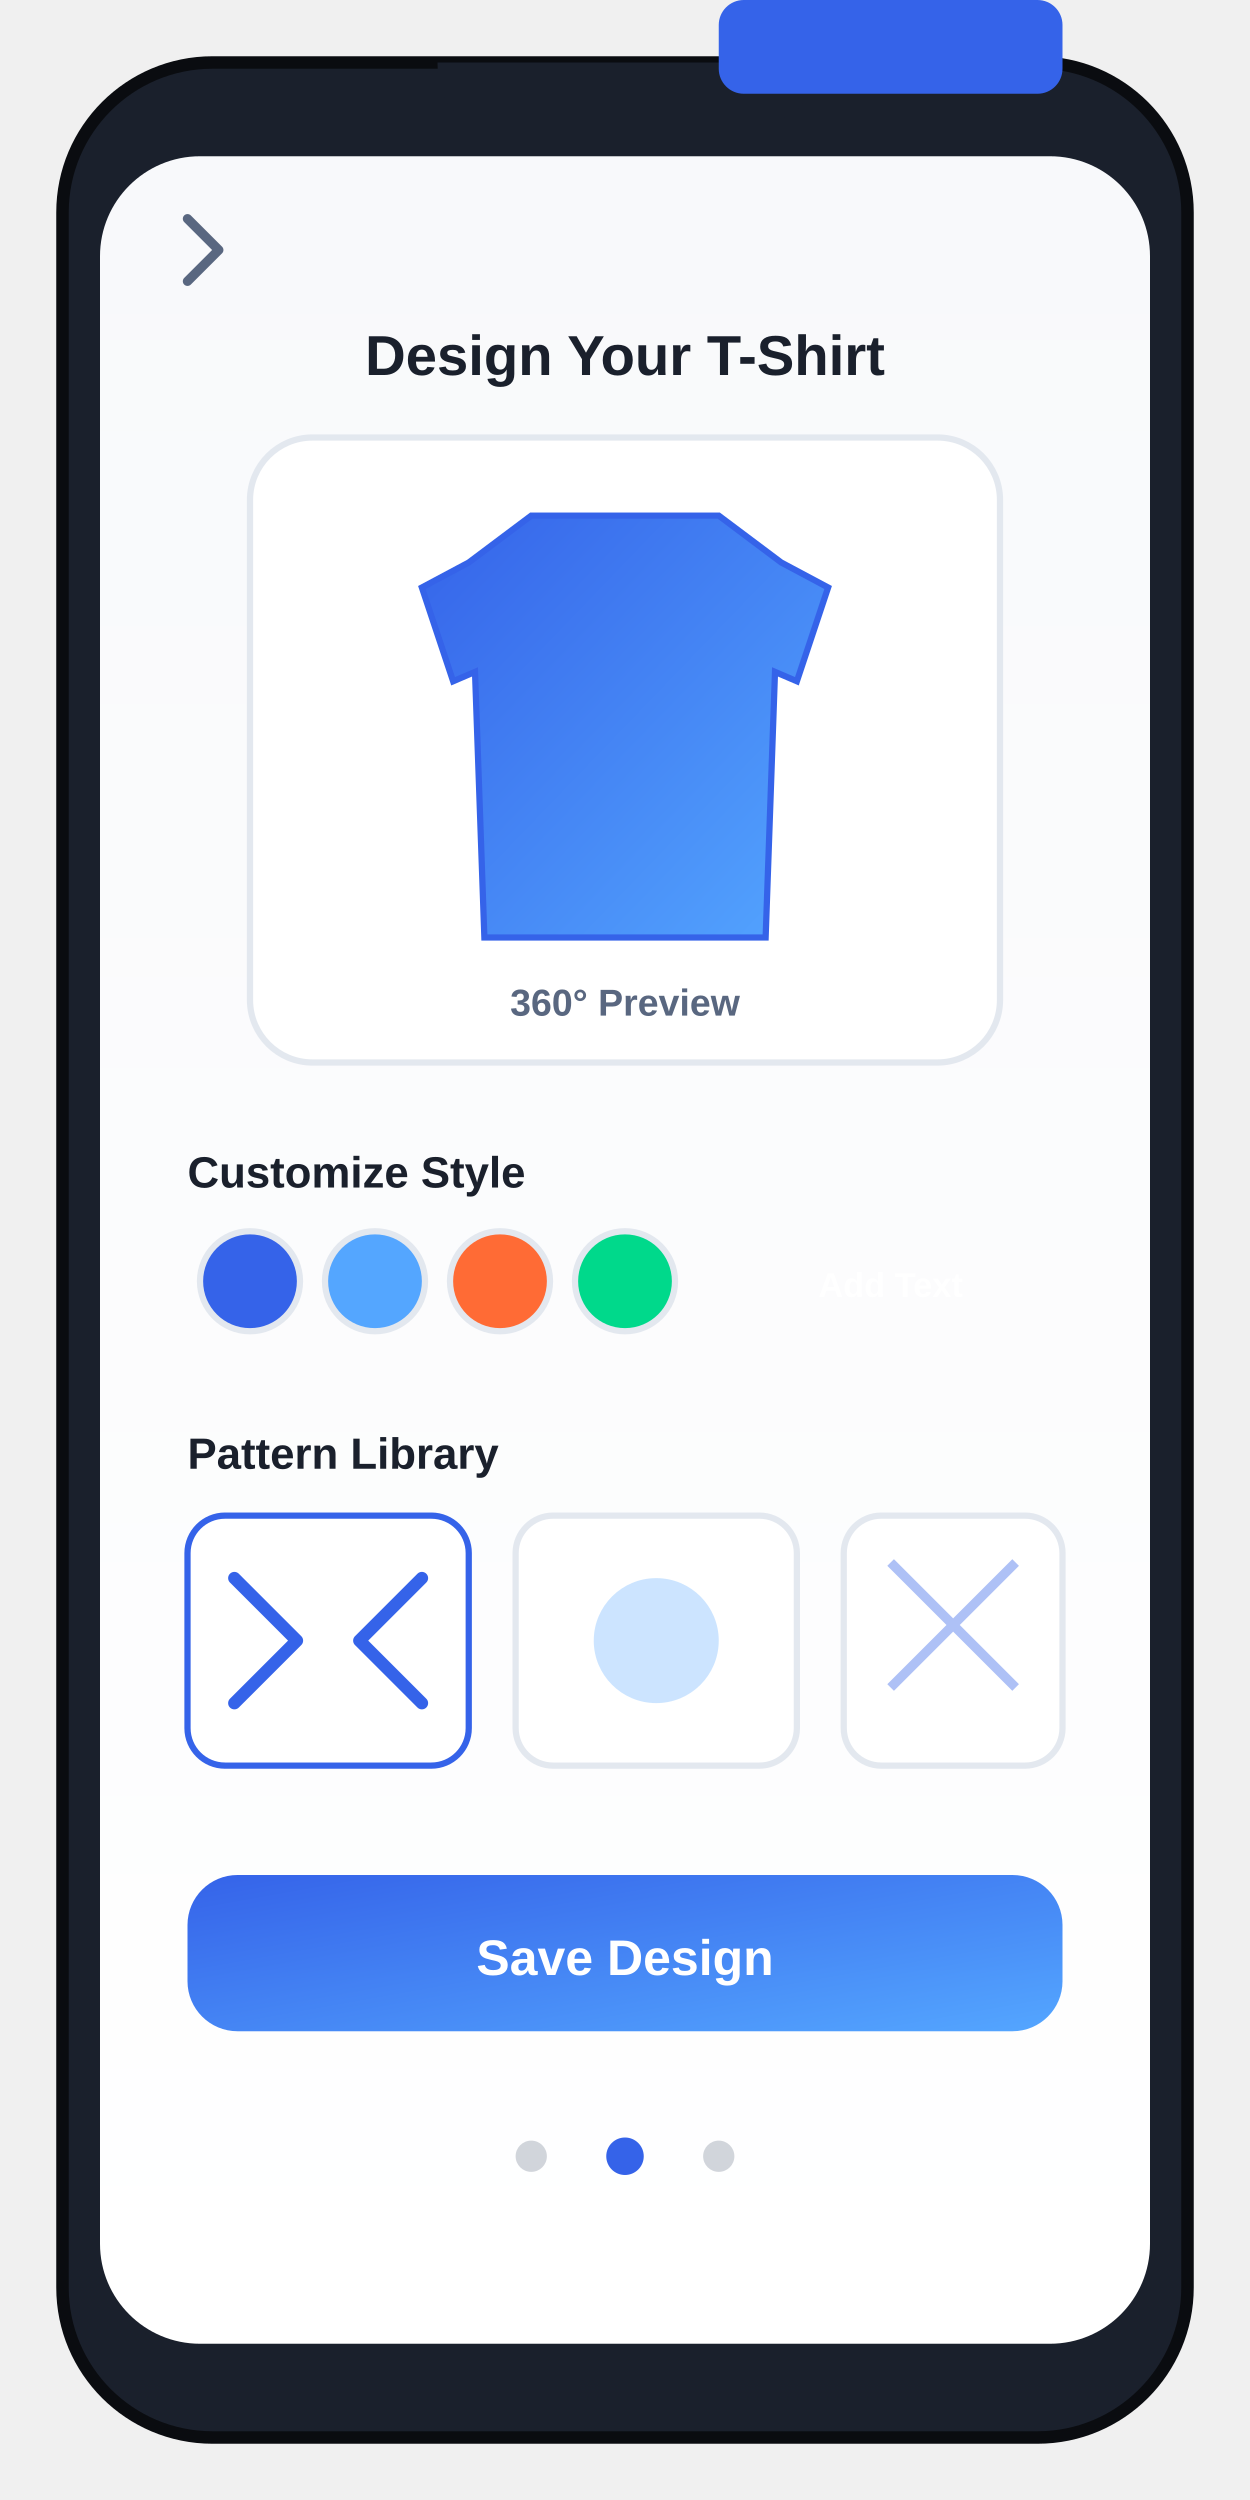
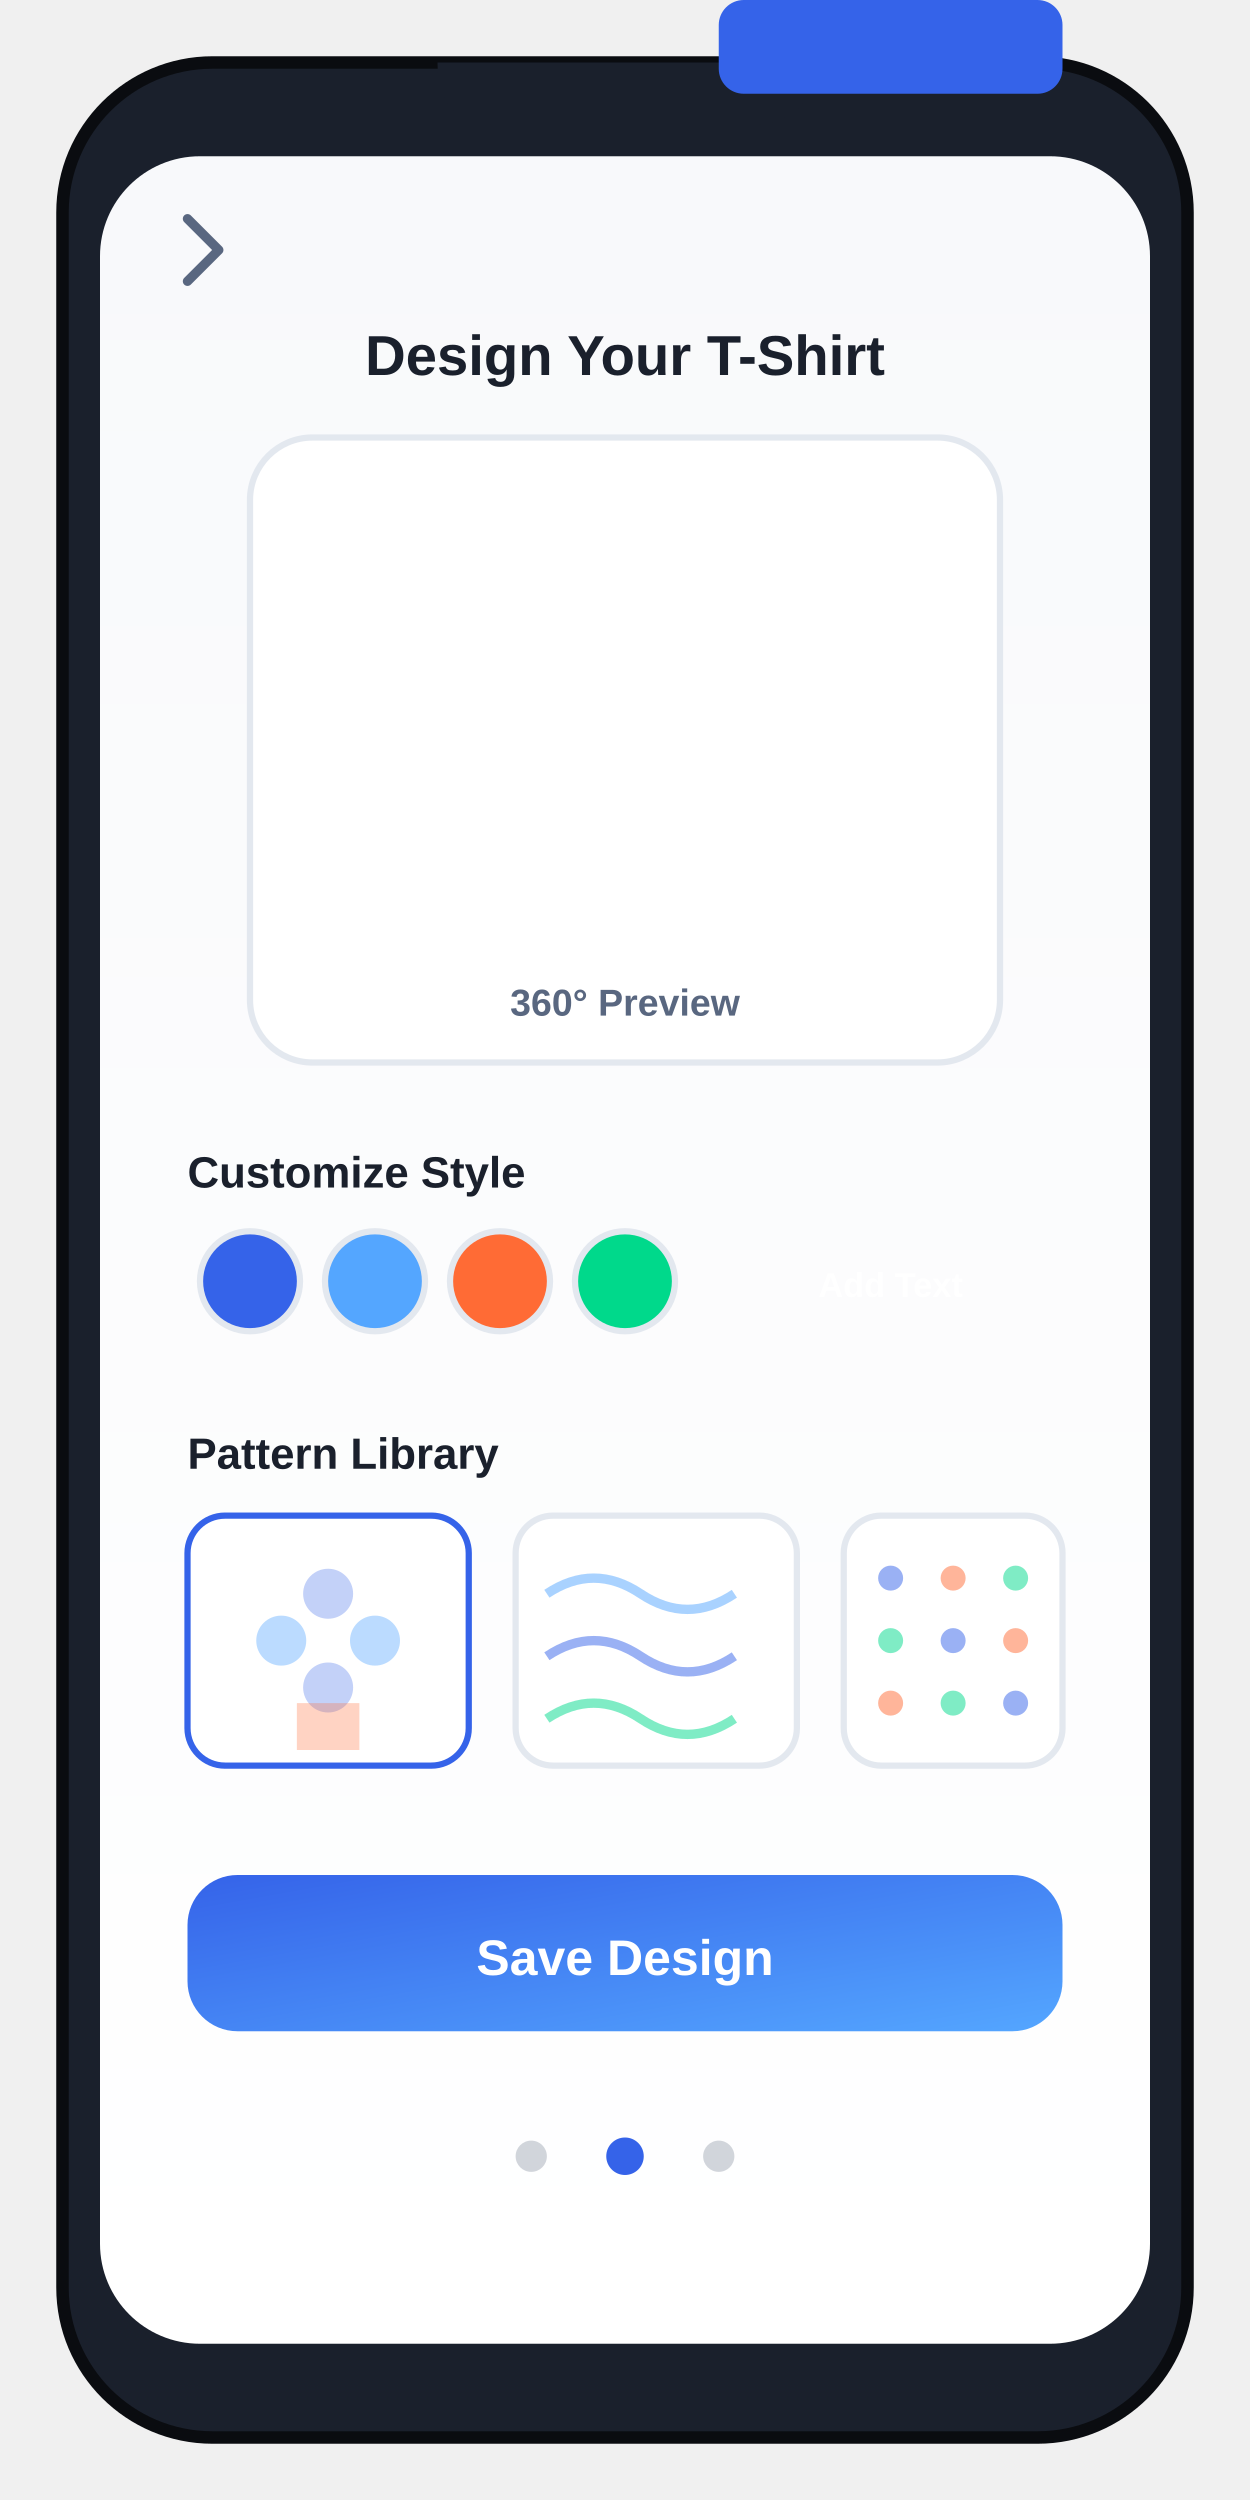
<svg xmlns="http://www.w3.org/2000/svg" viewBox="0 0 400 800">
  <defs>
    <linearGradient id="screen" x1="0" y1="0" x2="0" y2="1">
      <stop offset="0%" stop-color="#f8f9fb" />
      <stop offset="100%" stop-color="#ffffff" />
    </linearGradient>
    <linearGradient id="brandGrad" x1="0" y1="0" x2="1" y2="1">
      <stop offset="0%" stop-color="#3563e9" />
      <stop offset="100%" stop-color="#54a6ff" />
    </linearGradient>
  </defs>
  <rect x="20" y="20" width="360" height="760" rx="48" fill="#1a202c" stroke="#0a0c10" stroke-width="4" />
  <path d="M140 20 Q140 40 160 40 H240 Q260 40 260 20" fill="#1a202c" />
  <rect x="32" y="50" width="336" height="700" rx="32" fill="url(#screen)" />
  <path d="M60 90 L70 80 L60 70" stroke="#596780" stroke-width="3" fill="none" stroke-linecap="round" stroke-linejoin="round" />
  <text x="200" y="120" font-family="Arial, sans-serif" font-size="18" font-weight="600" fill="#1a202c" text-anchor="middle">Design Your T-Shirt</text>
  <rect x="80" y="140" width="240" height="200" rx="20" fill="#ffffff" stroke="#e3e8ef" stroke-width="2" />
-   <path d="M150 180 L170 165 H230 L250 180 L265 188 L255 218 L248 215 L245 300 H155 L152 215 L145 218 L135 188 Z" fill="url(#brandGrad)" stroke="#3563e9" stroke-width="2" />
  <text x="200" y="325" font-family="Arial, sans-serif" font-size="12" font-weight="600" fill="#596780" text-anchor="middle">360° Preview</text>
  <text x="60" y="380" font-family="Arial, sans-serif" font-size="14" font-weight="700" fill="#1a202c">Customize Style</text>
  <circle cx="80" cy="410" r="16" fill="#3563e9" stroke="#e3e8ef" stroke-width="2" />
  <circle cx="120" cy="410" r="16" fill="#54a6ff" stroke="#e3e8ef" stroke-width="2" />
  <circle cx="160" cy="410" r="16" fill="#ff6b35" stroke="#e3e8ef" stroke-width="2" />
  <circle cx="200" cy="410" r="16" fill="#00d98b" stroke="#e3e8ef" stroke-width="2" />
  <rect x="230" cy="395" width="110" height="30" rx="8" fill="#3563e9" />
  <text x="285" y="415" font-family="Arial, sans-serif" font-size="11" font-weight="600" fill="#ffffff" text-anchor="middle">Add Text</text>
  <text x="60" y="470" font-family="Arial, sans-serif" font-size="14" font-weight="700" fill="#1a202c">Pattern Library</text>
  <rect x="60" y="485" width="90" height="80" rx="12" fill="#ffffff" stroke="#3563e9" stroke-width="2" />
-   <path d="M75 505 L95 525 L75 545" stroke="#3563e9" stroke-width="4" fill="none" stroke-linecap="round" stroke-linejoin="round" />
-   <path d="M135 505 L115 525 L135 545" stroke="#3563e9" stroke-width="4" fill="none" stroke-linecap="round" stroke-linejoin="round" />
+   <circle cx="105" cy="510" r="8" fill="#3563e9" opacity="0.3" />
+   <circle cx="105" cy="540" r="8" fill="#3563e9" opacity="0.3" />
+   <circle cx="90" cy="525" r="8" fill="#54a6ff" opacity="0.4" />
+   <circle cx="120" cy="525" r="8" fill="#54a6ff" opacity="0.4" />
+   <rect x="95" y="545" width="20" height="15" fill="#ff6b35" opacity="0.3" />
  <rect x="165" y="485" width="90" height="80" rx="12" fill="#ffffff" stroke="#e3e8ef" stroke-width="2" />
-   <circle cx="210" cy="525" r="20" fill="#54a6ff" opacity="0.3" />
+   <path d="M175 510 Q190 500 205 510 T235 510" stroke="#54a6ff" stroke-width="3" fill="none" opacity="0.5" />
+   <path d="M175 530 Q190 520 205 530 T235 530" stroke="#3563e9" stroke-width="3" fill="none" opacity="0.5" />
+   <path d="M175 550 Q190 540 205 550 T235 550" stroke="#00d98b" stroke-width="3" fill="none" opacity="0.5" />
  <rect x="270" y="485" width="70" height="80" rx="12" fill="#ffffff" stroke="#e3e8ef" stroke-width="2" />
-   <path d="M285 500 L325 540 M325 500 L285 540" stroke="#3563e9" stroke-width="3" opacity="0.4" />
+   <circle cx="285" cy="505" r="4" fill="#3563e9" opacity="0.5" />
+   <circle cx="305" cy="505" r="4" fill="#ff6b35" opacity="0.5" />
+   <circle cx="325" cy="505" r="4" fill="#00d98b" opacity="0.5" />
+   <circle cx="285" cy="525" r="4" fill="#00d98b" opacity="0.5" />
+   <circle cx="305" cy="525" r="4" fill="#3563e9" opacity="0.5" />
+   <circle cx="325" cy="525" r="4" fill="#ff6b35" opacity="0.5" />
+   <circle cx="285" cy="545" r="4" fill="#ff6b35" opacity="0.5" />
+   <circle cx="305" cy="545" r="4" fill="#00d98b" opacity="0.5" />
+   <circle cx="325" cy="545" r="4" fill="#3563e9" opacity="0.5" />
  <rect x="60" y="600" width="280" height="50" rx="16" fill="url(#brandGrad)" />
  <text x="200" y="632" font-family="Arial, sans-serif" font-size="16" font-weight="700" fill="#ffffff" text-anchor="middle">Save Design</text>
  <circle cx="200" cy="690" r="6" fill="#3563e9" />
  <circle cx="230" cy="690" r="5" fill="#d1d5db" />
  <circle cx="170" cy="690" r="5" fill="#d1d5db" />
</svg>
